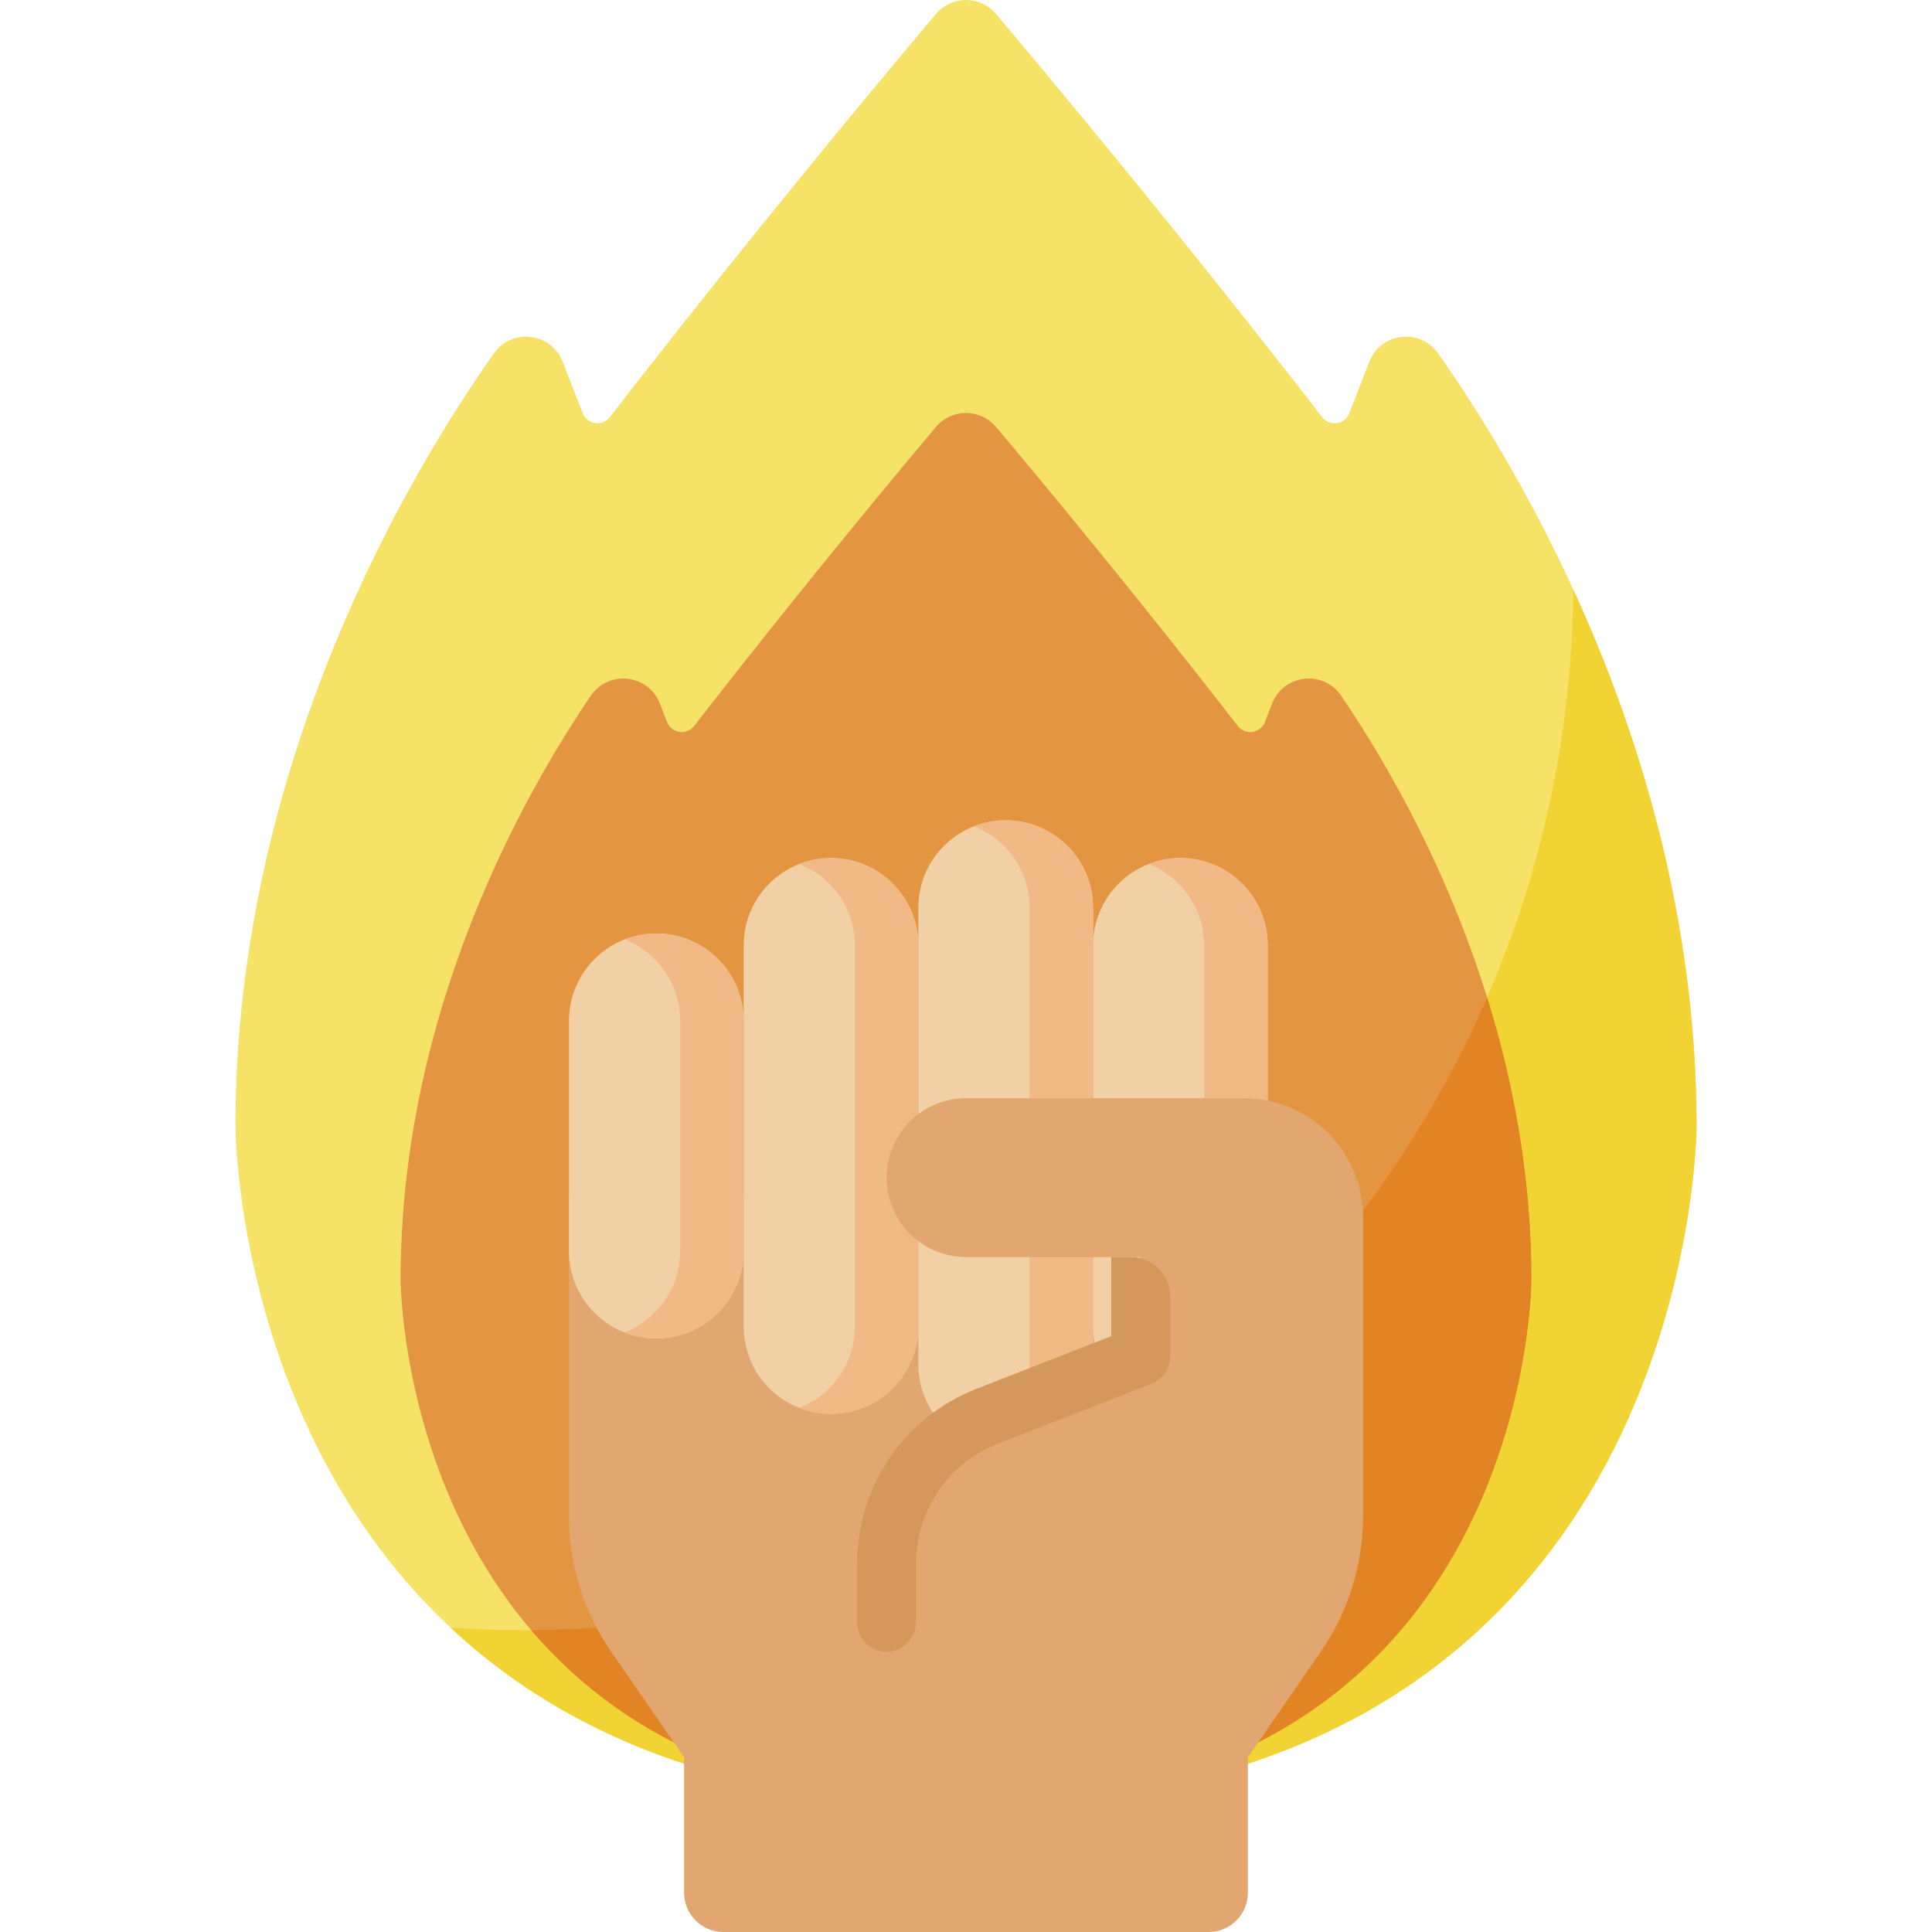
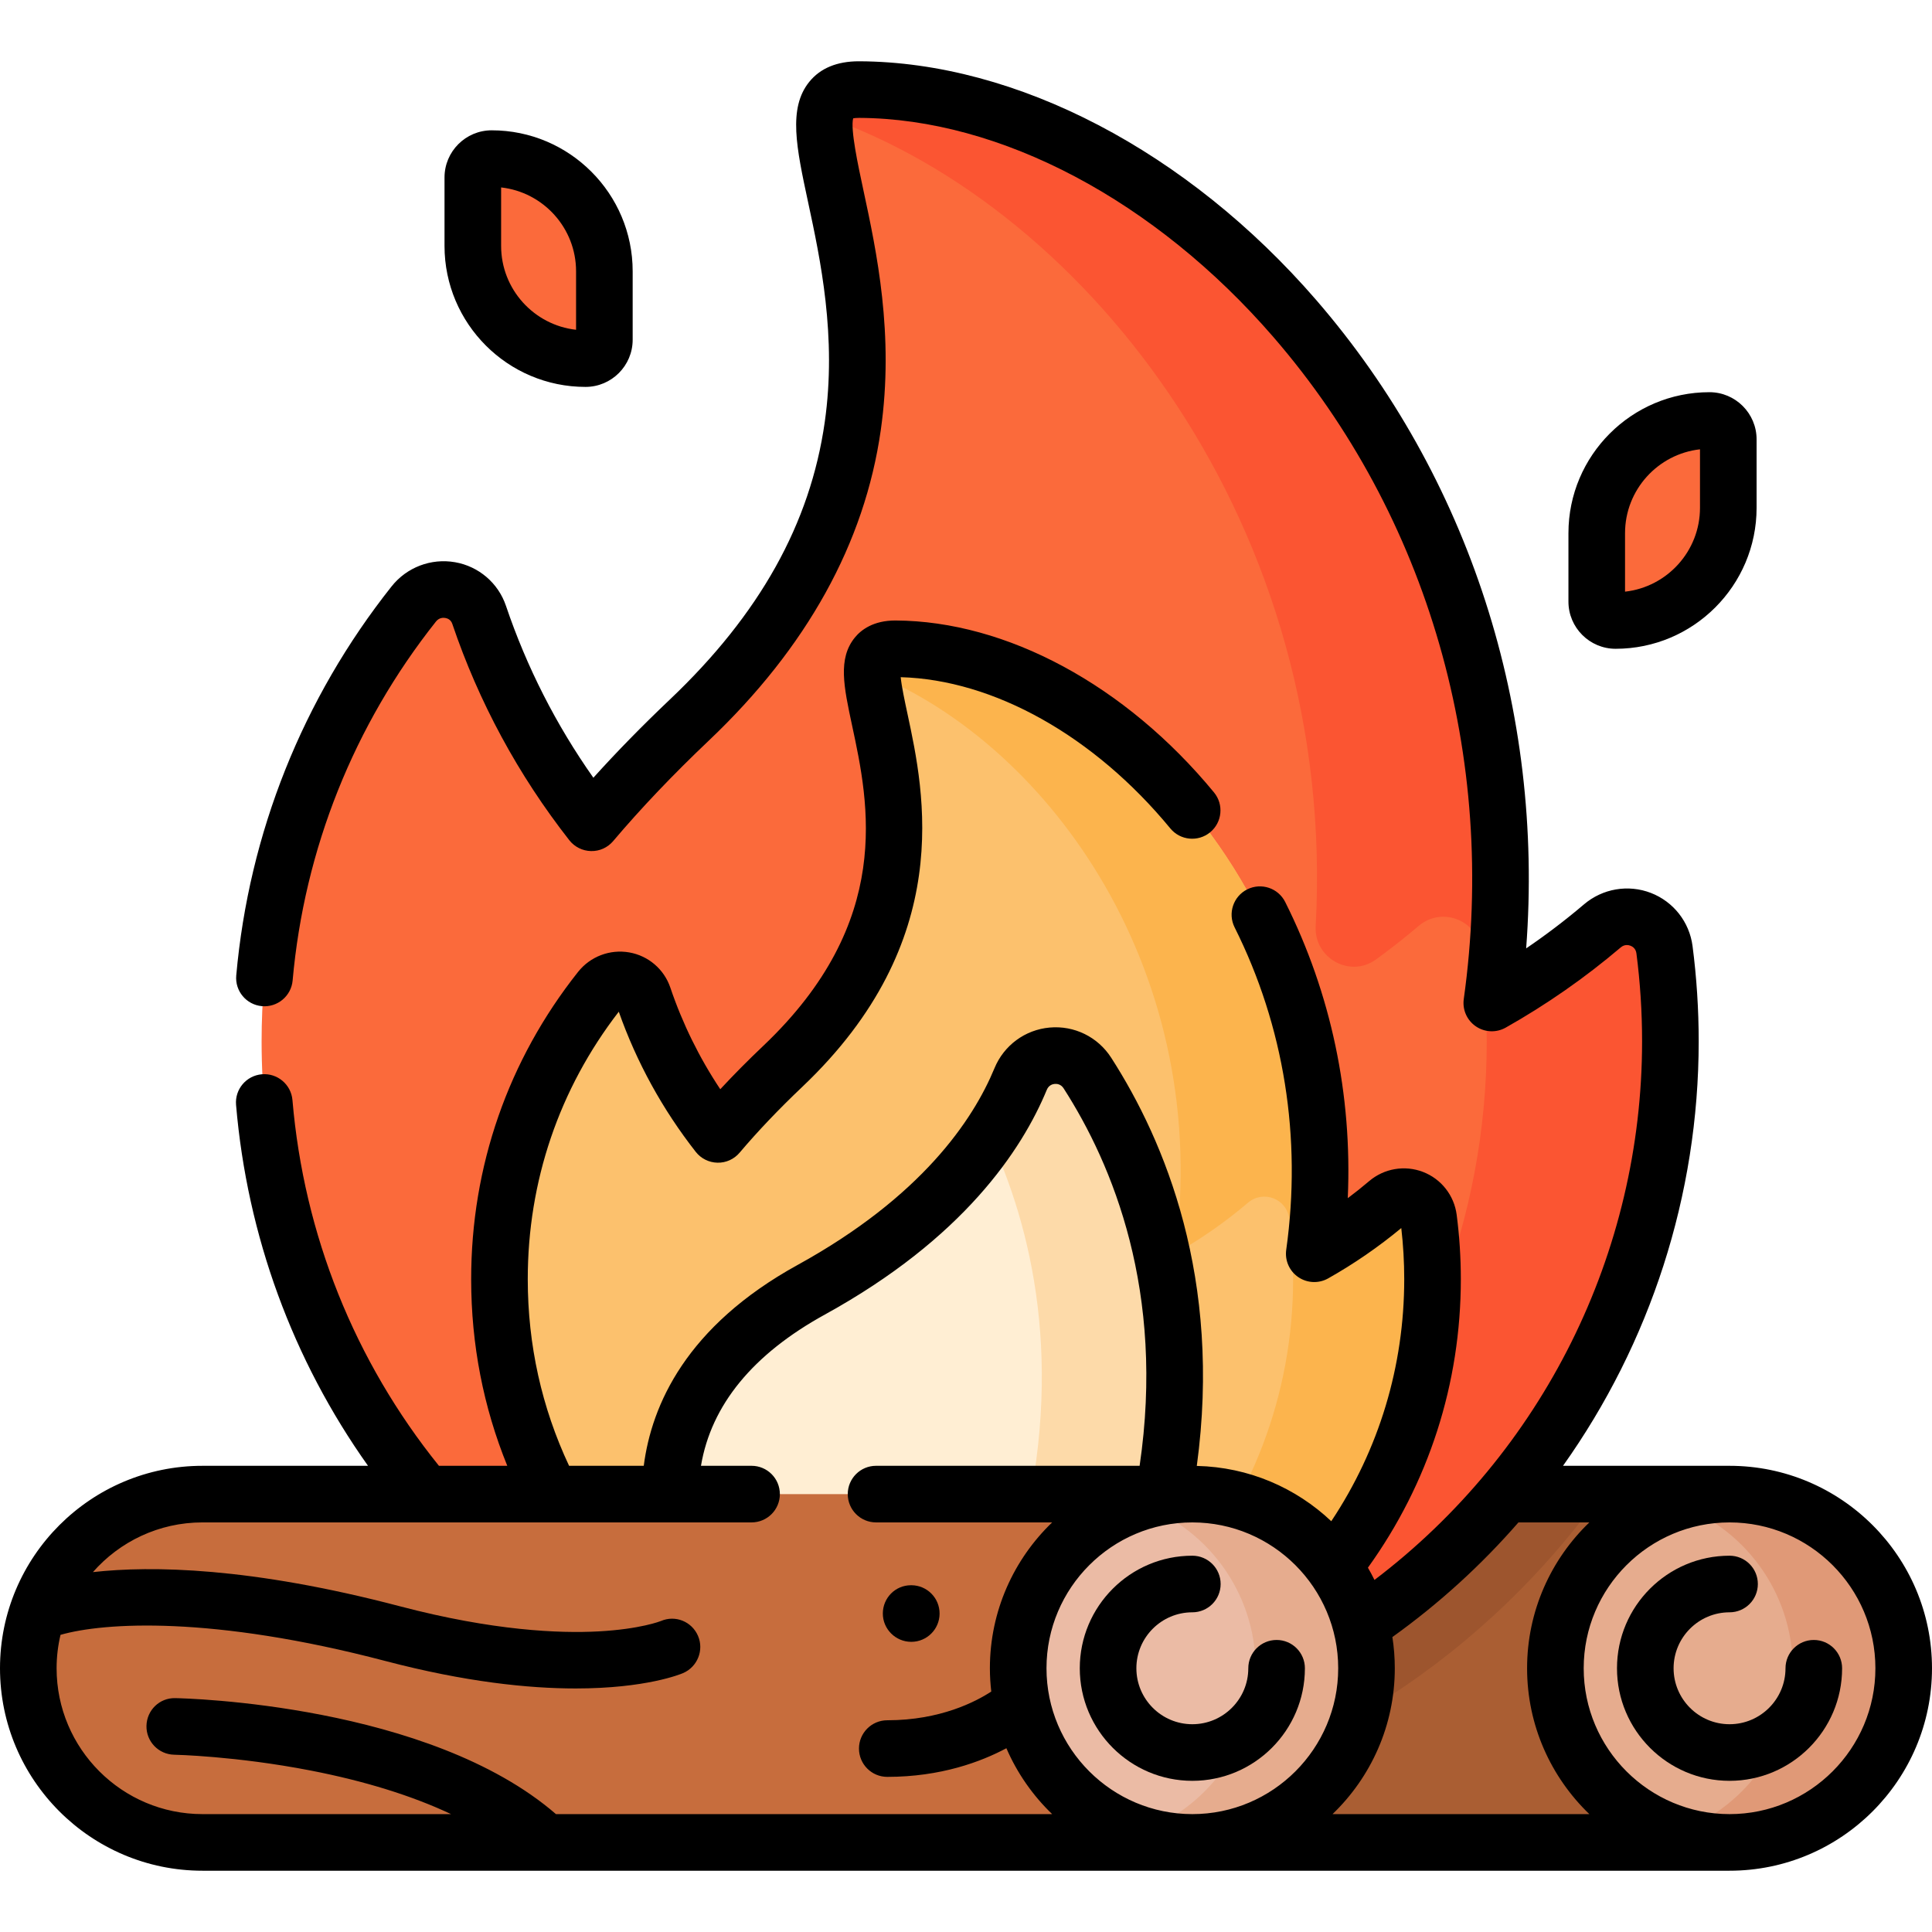
<svg xmlns="http://www.w3.org/2000/svg" id="Capa_1" enable-background="new 0 0 512 512" height="512" viewBox="0 0 512 512" width="512">
  <g>
-     <path d="m256 478.33c193.6 0 193.6-179.922 193.6-179.922 0-96.179-46.401-173.432-68.511-204.783-4.784-6.783-15.199-5.49-18.208 2.245l-5.305 13.643c-1.173 3.017-5.193 3.6-7.176 1.041-37.136-47.922-71.451-89.083-86.449-106.858-4.158-4.928-11.743-4.928-15.902 0-14.998 17.774-49.313 58.936-86.449 106.858-1.983 2.559-6.003 1.977-7.176-1.041l-5.305-13.643c-3.008-7.736-13.424-9.028-18.208-2.245-22.11 31.352-68.511 108.604-68.511 204.784 0 0 0 179.921 193.6 179.921z" fill="#f6e266" />
-     <path d="m416.951 156.263c-1.36 152.534-125.412 275.772-278.268 275.772-6.477 0-12.897-.24-19.263-.675 28.681 26.816 71.787 46.971 136.58 46.971 193.6 0 193.6-179.922 193.6-179.922 0-55.372-15.38-104.468-32.649-142.146z" fill="#f1d333" />
-     <path d="m256 478.33c149.83 0 149.83-139.244 149.83-139.244 0-70.835-32.521-128.405-50.413-154.718-4.712-6.929-15.27-5.706-18.307 2.104l-1.896 4.875c-1.173 3.017-5.192 3.597-7.177 1.04-26.937-34.707-51.816-64.667-64.066-79.226-4.164-4.948-11.779-4.948-15.943 0-12.25 14.558-37.128 44.518-64.066 79.226-1.985 2.558-6.003 1.978-7.177-1.04l-1.896-4.875c-3.037-7.81-13.595-9.033-18.307-2.104-17.892 26.313-50.413 83.883-50.413 154.718.001.001.001 139.244 149.831 139.244z" fill="#e49542" />
-     <path d="m140.785 432.008c21.796 25.52 57.309 46.322 115.215 46.322 149.83 0 149.83-139.244 149.83-139.244 0-27.206-4.8-52.451-11.724-74.724-42.525 98.049-139.837 166.805-253.321 167.646z" fill="#e28424" />
    <g>
-       <path d="m150.783 401.835v-84.539h179.922v148.408 35.88c0 5.753-4.663 10.416-10.416 10.416h-128.577c-5.753 0-10.416-4.663-10.416-10.416v-35.88l-19.332-27.999c-7.282-10.544-11.181-23.055-11.181-35.87z" fill="#e2a770" />
-       <g fill="#f1d0a5">
-         <path d="m266.522 384.687c-12.784 0-23.148-10.364-23.148-23.148v-121c0-12.784 10.364-23.148 23.148-23.148 12.784 0 23.148 10.364 23.148 23.148v121c0 12.784-10.364 23.148-23.148 23.148z" />
-         <path d="m312.817 374.691c-12.784 0-23.148-10.364-23.148-23.148v-101.008c0-12.784 10.364-23.148 23.148-23.148 12.784 0 23.148 10.364 23.148 23.148v101.009c0 12.784-10.363 23.147-23.148 23.147z" />
-         <path d="m220.226 374.691c-12.784 0-23.148-10.364-23.148-23.148v-101.008c0-12.784 10.364-23.148 23.148-23.148 12.784 0 23.148 10.364 23.148 23.148v101.009c0 12.784-10.364 23.147-23.148 23.147z" />
-         <path d="m173.93 354.7c-12.784 0-23.148-10.364-23.148-23.148v-61.026c0-12.784 10.364-23.148 23.148-23.148 12.784 0 23.148 10.364 23.148 23.148v61.026c0 12.784-10.363 23.148-23.148 23.148z" />
+       <g>
+         <path d="m458.35 395.953v92.31h-289.1c-25.49 0-46.15-20.67-46.15-46.16 0-2.44.19-4.83.55-7.17 3.45-22.08 22.55-38.98 45.6-38.98z" fill="#aa5e33" />
+         <path d="m424.31 395.953c-6.31 8.81-13.35 17.19-21.1 25.05-38.3 38.86-89.42 60.73-143.93 61.58-1.11.02-2.2.03-3.31.03h-.01c-48.99-.01-95.31-16.81-132.31-47.68 3.45-22.08 22.55-38.98 45.6-38.98z" fill="#9d552e" />
+         <circle cx="458.347" cy="442.107" fill="#e6ac8e" r="46.153" />
+         <path d="m504.5 442.103c0 25.492-20.665 46.158-46.149 46.158-5.14 0-10.083-.839-14.696-2.391 18.292-6.139 31.462-23.413 31.462-43.766 0-20.344-13.17-37.618-31.462-43.757 4.613-1.553 9.556-2.391 14.696-2.391 25.484-.002 46.149 20.664 46.149 46.147z" fill="#e09977" />
      </g>
-       <path d="m266.522 217.391c-2.971 0-5.808.566-8.417 1.585 8.621 3.368 14.73 11.749 14.73 21.562v121c0 9.813-6.11 18.194-14.73 21.563 2.61 1.02 5.447 1.585 8.417 1.585 12.784 0 23.148-10.364 23.148-23.148v-121c0-12.783-10.364-23.147-23.148-23.147z" fill="#f1b986" />
-       <path d="m312.817 227.387c-2.971 0-5.808.566-8.417 1.585 8.621 3.368 14.73 11.749 14.73 21.562v101.009c0 9.813-6.11 18.194-14.73 21.562 2.61 1.02 5.447 1.585 8.417 1.585 12.784 0 23.148-10.364 23.148-23.148v-101.007c0-12.784-10.363-23.148-23.148-23.148z" fill="#f1b986" />
-       <path d="m220.226 227.387c-2.971 0-5.808.566-8.417 1.585 8.621 3.368 14.73 11.749 14.73 21.562v101.009c0 9.813-6.11 18.194-14.73 21.562 2.61 1.02 5.447 1.585 8.417 1.585 12.784 0 23.148-10.364 23.148-23.148v-101.007c0-12.784-10.364-23.148-23.148-23.148z" fill="#f1b986" />
-       <path d="m173.93 247.378c-2.971 0-5.808.566-8.417 1.585 8.621 3.368 14.73 11.749 14.73 21.562v61.026c0 9.813-6.11 18.194-14.73 21.562 2.61 1.02 5.447 1.585 8.417 1.585 12.784 0 23.148-10.364 23.148-23.148v-61.026c0-12.782-10.363-23.146-23.148-23.146z" fill="#f1b986" />
-       <path d="m361.217 322.609c0-17.433-14.132-31.565-31.565-31.565h-73.652c-11.622 0-21.043 9.421-21.043 21.043 0 11.622 9.421 21.043 21.043 21.043h46.296v26.304l-40.566 15.846c-16.146 6.307-26.774 21.868-26.774 39.202v51.221h95.748l19.332-27.999c7.281-10.545 11.181-23.056 11.181-35.87z" fill="#e2a770" />
+       <g>
+         <path d="m441.106 251.683c-1.028-7.916-10.382-11.482-16.464-6.312-9.061 7.702-18.87 14.55-29.299 20.428 18.983-135.304-81.081-241.663-167.635-242.059-34.122-.156 44.087 82.511-45.003 167.061-10.187 9.668-18.737 18.742-25.926 27.241-12.832-16.389-22.991-34.972-29.804-55.1-2.537-7.496-12.403-9.085-17.321-2.885-25.275 31.866-40.35 72.172-40.325 116.004.06 104.591 85.058 188.157 189.637 186.527 101.722-1.585 183.703-84.538 183.703-186.637.001-8.225-.532-16.325-1.563-24.268z" fill="#fb6a3b" />
+         <path d="m442.67 275.953c0 102.1-81.98 185.05-183.7 186.64-9.29.14-18.42-.38-27.35-1.54 91.62-11.91 162.38-90.24 162.38-185.1 0-8.23-.53-16.33-1.56-24.27-1.03-7.92-10.38-11.48-16.47-6.31-3.655 3.106-7.43 6.074-11.318 8.895-6.883 4.995-16.449-.351-15.984-8.843 5.776-105.554-60.076-190.155-130.048-214.563.58-4.63 3.11-7.15 9.09-7.12 86.55.39 186.62 106.75 167.63 242.06 10.43-5.88 20.24-12.73 29.3-20.43 6.08-5.17 15.44-1.61 16.47 6.31 1.03 7.941 1.56 16.041 1.56 24.271z" fill="#fb5532" />
+         <path d="m378.601 322.907c-.681-5.243-6.876-7.605-10.905-4.181-6.001 5.101-12.498 9.637-19.406 13.53 12.573-89.615-53.702-160.06-111.029-160.322-22.6-.103 29.2 54.649-29.807 110.649-6.747 6.403-12.41 12.413-17.171 18.042-8.499-10.855-15.227-23.163-19.74-36.494-1.68-4.965-8.215-6.017-11.472-1.911-16.74 21.106-26.725 47.801-26.708 76.833.04 69.274 56.337 124.622 125.602 123.542 67.373-1.05 121.672-55.992 121.672-123.615 0-5.446-.353-10.812-1.036-16.073z" fill="#fcc16d" />
+         <path d="m379.64 338.983c0 67.62-54.3 122.56-121.67 123.61-6.99.11-13.84-.36-20.52-1.35 59.56-8.88 105.24-60.24 105.24-122.26 0-5.45-.36-10.81-1.04-16.08-.68-5.24-6.88-7.6-10.91-4.18-6 5.11-12.49 9.64-19.4 13.53 10.34-73.73-32.68-134.48-80.19-153.85-.05-4.18 1.45-6.49 6.11-6.47 57.33.26 123.6 70.71 111.03 160.32 6.91-3.89 13.4-8.42 19.41-13.53 4.02-3.42 10.22-1.06 10.9 4.18.68 5.27 1.04 10.63 1.04 16.08z" fill="#fcb44d" />
+         <path d="m305.745 408.078c14.911-59.33-3.502-101.84-17.569-123.712-4.393-6.83-14.592-5.923-17.694 1.581-6.21 15.025-20.871 36.796-55.482 55.845-39.752 21.878-39.165 52.079-36.182 66.286z" fill="#ffeed3" />
+         <path d="m305.75 408.083h-35.19c11.73-46.66 2.84-82.92-8.34-106.92 3.74-5.51 6.39-10.67 8.26-15.22 3.1-7.5 13.3-8.41 17.7-1.58 14.06 21.88 32.48 64.39 17.57 123.72z" fill="#fddaa9" />
+       </g>
+       <g>
+         <path d="m53.653 488.26c-25.489 0-46.153-20.663-46.153-46.153s20.663-46.153 46.153-46.153h262.33v92.305h-262.33z" fill="#c76d3d" />
+         <circle cx="315.983" cy="442.107" fill="#ebbba5" r="46.153" />
+         <path d="m362.137 442.103c0 25.492-20.665 46.158-46.158 46.158-5.131 0-10.074-.839-14.687-2.391 18.292-6.139 31.462-23.413 31.462-43.766 0-20.344-13.17-37.618-31.462-43.757 4.613-1.553 9.556-2.391 14.687-2.391 25.493-.002 46.158 20.664 46.158 46.147z" fill="#e6ac8e" />
+       </g>
+       <g>
+         <path d="m428.154 164.434c-2.761 0-5-2.239-5-5v-18.138c0-16.492 13.37-29.862 29.862-29.862 2.761 0 5 2.239 5 5v18.138c-.001 16.493-13.37 29.862-29.862 29.862z" fill="#fb6a3b" />
+       </g>
+       <g>
+         <path d="m155.164 95.034c2.761 0 5-2.239 5-5v-18.139c0-16.492-13.37-29.862-29.862-29.862-2.761 0-5 2.239-5 5v18.138c0 16.493 13.369 29.863 29.862 29.863z" fill="#fb6a3b" />
+       </g>
    </g>
-     <path d="m310.111 343.543v15.895c0 3.218-1.973 6.106-4.97 7.277l-40.57 15.843c-13.243 5.168-21.799 17.701-21.799 31.928v15.12c0 4.277-3.296 8.007-7.571 8.136-4.424.133-8.052-3.414-8.052-7.808v-15.447c0-20.711 12.459-38.957 31.74-46.482l35.599-13.902v-20.975h5.208c5.751-.001 10.415 4.663 10.415 10.415z" fill="#d5985c" />
+     <g>
+       <path d="m458.348 388.455h-44.134c23.067-32.444 35.957-71.634 35.957-112.503 0-8.438-.548-16.928-1.627-25.235-.828-6.375-5.06-11.771-11.042-14.082-6.004-2.318-12.794-1.161-17.717 3.022-4.89 4.156-10.018 8.059-15.338 11.676 4.798-63.074-15.073-124.957-55.632-171.819-34.125-39.429-79.386-63.082-121.072-63.273-.043 0-.084 0-.126 0-5.792 0-10.212 1.826-13.137 5.429-5.676 6.992-3.426 17.473-.312 31.98 3.22 14.998 7.629 35.538 4.398 58.217-3.831 26.892-17.25 50.932-41.024 73.495-7.341 6.966-14.139 13.917-20.292 20.745-9.896-14.038-17.674-29.328-23.17-45.569-2.042-6.03-7.213-10.455-13.497-11.547-6.355-1.105-12.794 1.35-16.805 6.406-23.572 29.721-37.809 65.376-41.17 103.111-.367 4.126 2.68 7.769 6.806 8.136 4.113.365 7.768-2.678 8.136-6.805 3.1-34.809 16.233-67.701 37.98-95.12.838-1.057 1.919-1.048 2.483-.95.642.111 1.484.476 1.857 1.578 7.012 20.714 17.442 39.999 31.003 57.319 1.391 1.776 3.508 2.833 5.764 2.875 2.291.053 4.411-.933 5.868-2.655 7.324-8.659 15.856-17.624 25.362-26.644 25.957-24.635 41.282-52.311 45.549-82.259 3.607-25.327-1.127-47.379-4.583-63.481-1.482-6.902-3.484-16.229-2.736-19.142.302-.059.816-.119 1.576-.119 37.42.171 78.466 21.887 109.799 58.089 41.045 47.425 59.431 111.366 50.442 175.427-.396 2.825.845 5.631 3.202 7.238 2.356 1.607 5.42 1.739 7.908.337 10.785-6.079 21.038-13.227 30.474-21.247 1.029-.873 2.068-.661 2.598-.458.515.199 1.403.726 1.571 2.022.997 7.669 1.502 15.509 1.502 23.302 0 56.174-26.37 108.921-70.919 142.749-.539-1.107-1.124-2.186-1.736-3.249 16.101-22.38 24.621-48.78 24.621-76.469 0-5.696-.37-11.43-1.099-17.04-.668-5.145-4.083-9.499-8.912-11.364-4.845-1.871-10.32-.938-14.287 2.434-1.838 1.563-3.728 3.07-5.664 4.518 1.217-27.365-4.421-54.223-16.58-78.49-1.854-3.704-6.359-5.201-10.064-3.346-3.703 1.855-5.201 6.362-3.346 10.065 13.118 26.184 17.849 55.734 13.679 85.456-.396 2.826.845 5.631 3.202 7.238 2.358 1.608 5.422 1.738 7.908.337 6.832-3.85 13.346-8.335 19.383-13.343.518 4.468.78 9.014.78 13.535 0 23.07-6.675 45.128-19.333 64.157-9.349-8.838-21.859-14.353-35.638-14.654 6.727-49.598-8.462-86.067-22.683-108.176-3.549-5.519-9.791-8.586-16.32-7.997-6.51.586-12.108 4.713-14.612 10.77-5.718 13.834-19.409 34.11-52.167 52.139-29.53 16.253-38.711 37.116-40.779 53.233h-19.792c-7.252-15.438-10.939-32.033-10.949-49.405-.015-25.981 8.318-50.472 24.12-70.936 4.726 13.394 11.582 25.881 20.395 37.137 1.391 1.776 3.508 2.833 5.764 2.875 2.271.051 4.411-.933 5.868-2.655 4.795-5.669 10.383-11.539 16.608-17.446 40.786-38.708 32.381-77.862 27.865-98.896-.709-3.305-1.547-7.208-1.788-9.669 24.659.679 51.26 15.57 71.455 40.082 2.633 3.196 7.359 3.654 10.558 1.02 3.196-2.634 3.652-7.361 1.019-10.558-23.396-28.398-54.959-45.432-84.431-45.567-5.806-.005-9.071 2.45-10.762 4.532-4.524 5.572-2.927 13.012-.717 23.309 4.441 20.689 11.153 51.956-23.524 84.868-4.063 3.855-7.88 7.707-11.412 11.513-5.57-8.375-10.008-17.399-13.233-26.928-1.649-4.874-5.827-8.45-10.904-9.333-5.119-.888-10.315 1.088-13.548 5.165-18.552 23.39-28.35 51.572-28.332 81.498.01 17.23 3.227 33.794 9.572 49.396h-18.11c-22.364-27.768-35.787-61.263-38.823-96.927-.352-4.127-3.987-7.185-8.108-6.837-4.128.352-7.188 3.982-6.837 8.109 2.954 34.709 14.991 67.523 34.97 95.655h-43.875c-29.584-.001-53.652 24.067-53.652 53.651s24.068 53.653 53.652 53.653h404.695c29.584 0 53.652-24.068 53.652-53.653.001-29.584-24.067-53.652-53.651-53.652zm-103.712 53.652c0 21.313-17.34 38.653-38.653 38.653s-38.652-17.339-38.652-38.653c0-21.313 17.34-38.652 38.652-38.652 21.313 0 38.653 17.339 38.653 38.652zm-339.636 0c0-3.048.365-6.01 1.036-8.856 11.511-3.299 40.166-5.137 86.116 6.936 21.229 5.578 37.934 7.273 50.404 7.273 18.675 0 27.849-3.805 28.467-4.072 3.803-1.641 5.594-6.07 3.952-9.874-1.64-3.802-6.012-5.573-9.82-3.931-.053.021-5.437 2.16-16.561 2.755-10.346.555-27.869-.153-52.63-6.66-39.552-10.392-65.776-10.787-81.339-9.054 7.089-8.066 17.47-13.171 29.027-13.171h145.52c4.143 0 7.5-3.358 7.5-7.5s-3.357-7.5-7.5-7.5h-13.407c2.708-16.1 13.73-29.568 32.852-40.092 36.574-20.129 52.161-43.495 58.798-59.551.512-1.239 1.532-1.509 2.095-1.56.569-.045 1.628.034 2.359 1.171 13.027 20.254 26.93 53.926 20.142 100.032h-69.848c-4.143 0-7.5 3.358-7.5 7.5s3.357 7.5 7.5 7.5h46.668c-10.159 9.768-16.5 23.48-16.5 38.652 0 2.088.133 4.144.366 6.17-4.031 2.645-13.476 7.614-27.56 7.614-4.143 0-7.5 3.358-7.5 7.5s3.357 7.5 7.5 7.5c14.169 0 24.843-4.002 31.567-7.59 2.855 6.613 7.007 12.535 12.128 17.459h-131.496c-33.681-29.142-98.095-30.684-100.882-30.736-4.181-.106-7.561 3.217-7.639 7.358-.077 4.142 3.218 7.562 7.359 7.639.16.003 16.31.345 36.077 4.175 14.416 2.794 26.971 6.703 37.285 11.564h-65.884c-21.312.002-38.652-17.338-38.652-38.651zm338.135 38.653c10.159-9.768 16.5-23.48 16.5-38.653 0-2.812-.22-5.573-.639-8.27 12.408-8.894 23.592-19.106 33.408-30.383h18.79c-10.159 9.768-16.5 23.48-16.5 38.652 0 15.173 6.341 28.884 16.5 38.653h-68.059zm105.213 0c-21.313 0-38.653-17.339-38.653-38.653 0-21.313 17.34-38.652 38.653-38.652s38.652 17.339 38.652 38.652-17.34 38.653-38.652 38.653z" />
+       <path d="m480.677 434.607c-4.143 0-7.5 3.358-7.5 7.5 0 8.177-6.652 14.83-14.829 14.83s-14.829-6.652-14.829-14.83c0-8.177 6.652-14.829 14.829-14.829 4.143 0 7.5-3.358 7.5-7.5s-3.357-7.5-7.5-7.5c-16.448 0-29.829 13.381-29.829 29.829s13.381 29.83 29.829 29.83 29.829-13.381 29.829-29.83c0-4.142-3.358-7.5-7.5-7.5z" />
+       <path d="m286.153 442.107c0 16.448 13.381 29.83 29.829 29.83s29.83-13.381 29.83-29.83c0-4.142-3.357-7.5-7.5-7.5s-7.5 3.358-7.5 7.5c0 8.177-6.652 14.83-14.83 14.83-8.177 0-14.829-6.652-14.829-14.83 0-8.177 6.652-14.829 14.829-14.829 4.143 0 7.5-3.358 7.5-7.5s-3.357-7.5-7.5-7.5c-16.448 0-29.829 13.381-29.829 29.829z" />
+       <path d="m241.456 435.103h.045c4.121 0 7.475-3.329 7.499-7.457.024-4.142-3.314-7.519-7.456-7.543h-.084c-.016 0-.03 0-.045 0-4.121 0-7.433 3.33-7.457 7.457-.024 4.141 3.356 7.519 7.498 7.543z" />
+       <path d="m428.153 171.935c20.602 0 37.362-16.76 37.362-37.362v-18.138c0-6.893-5.607-12.5-12.5-12.5-20.602 0-37.362 16.76-37.362 37.361v18.139c0 6.892 5.608 12.5 12.5 12.5zm2.5-30.639c0-11.485 8.704-20.976 19.862-22.223v15.5c0 11.485-8.704 20.976-19.862 22.223z" />
+       <path d="m155.164 102.534c6.893 0 12.5-5.607 12.5-12.5v-18.138c0-20.602-16.761-37.362-37.362-37.362-6.893 0-12.5 5.607-12.5 12.5v18.138c0 20.601 16.761 37.362 37.362 37.362zm-22.362-52.862c11.158 1.247 19.862 10.738 19.862 22.223v15.5c-11.158-1.247-19.862-10.738-19.862-22.223z" />
+     </g>
  </g>
</svg>
